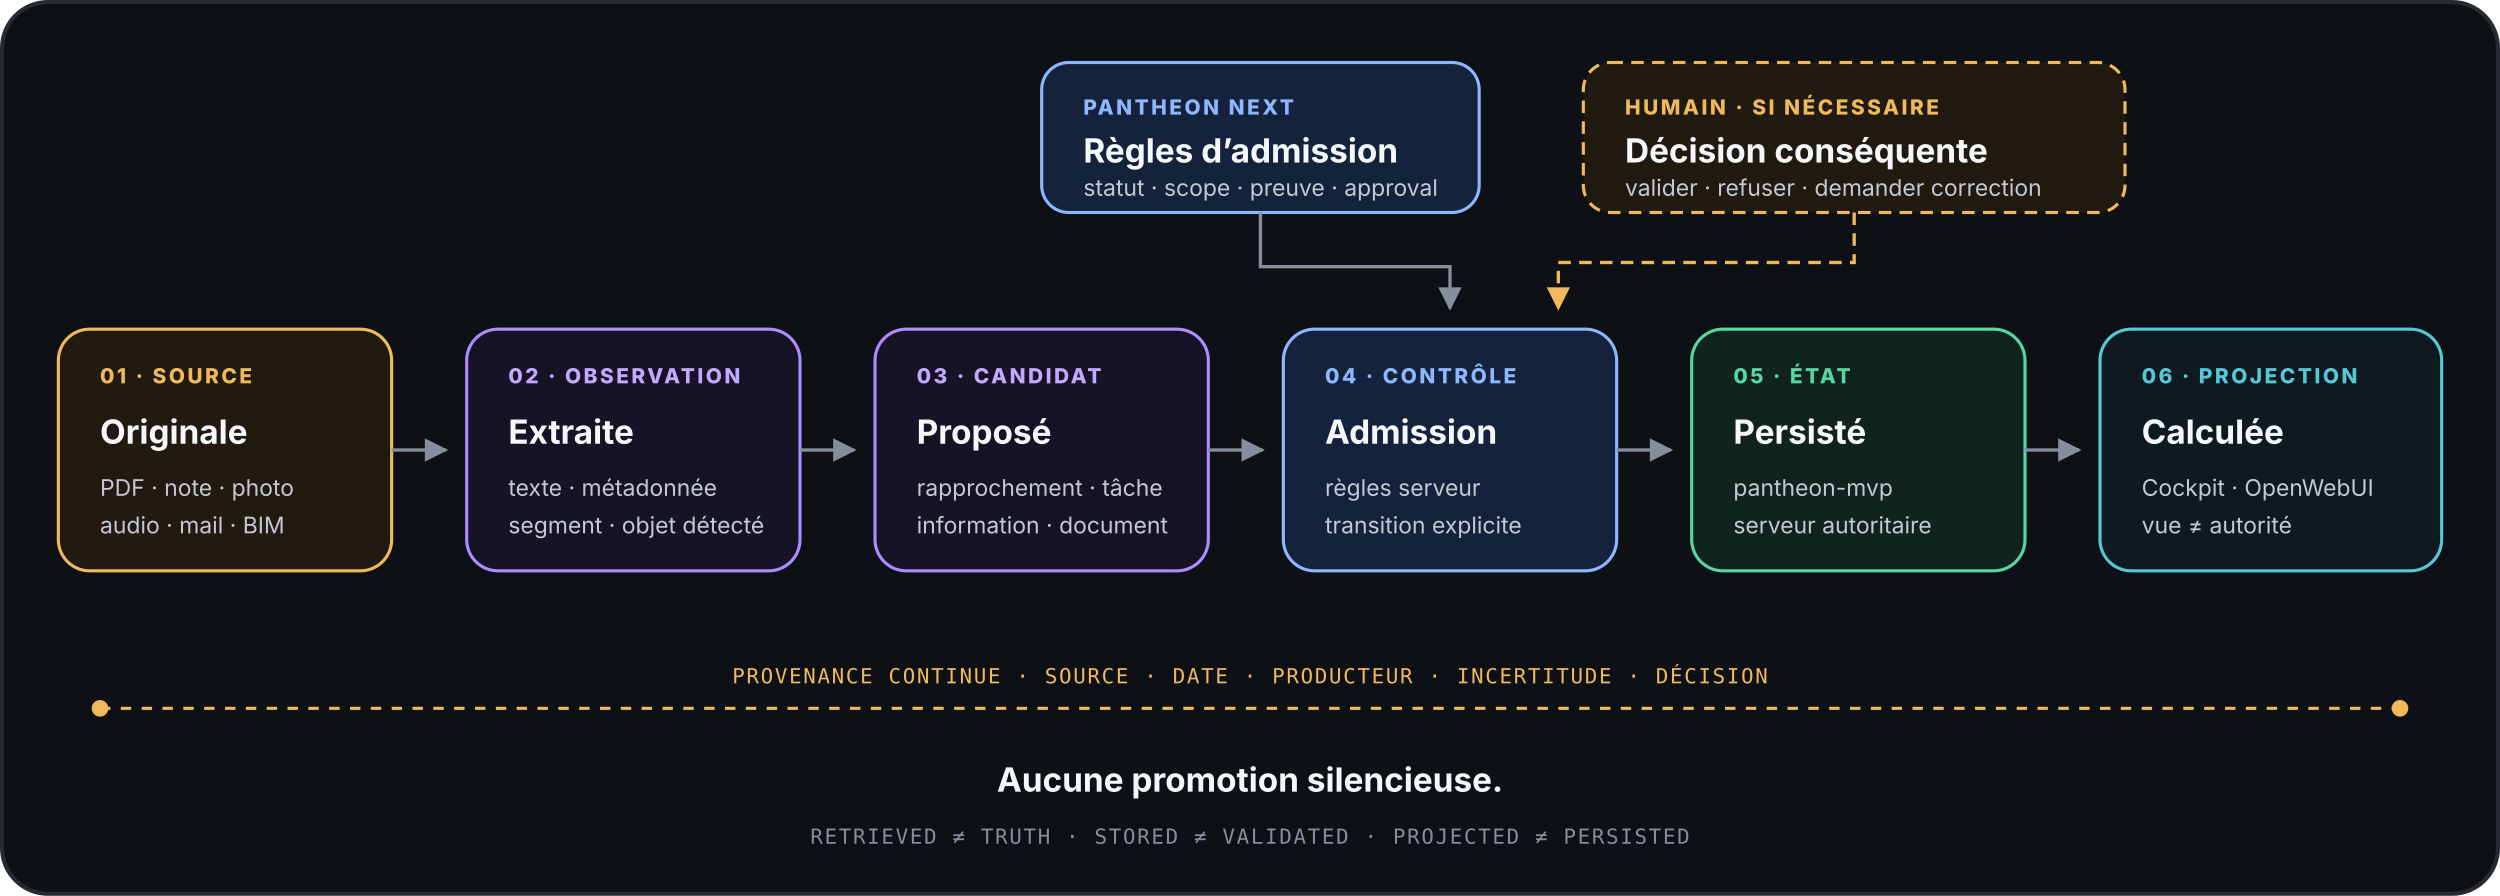
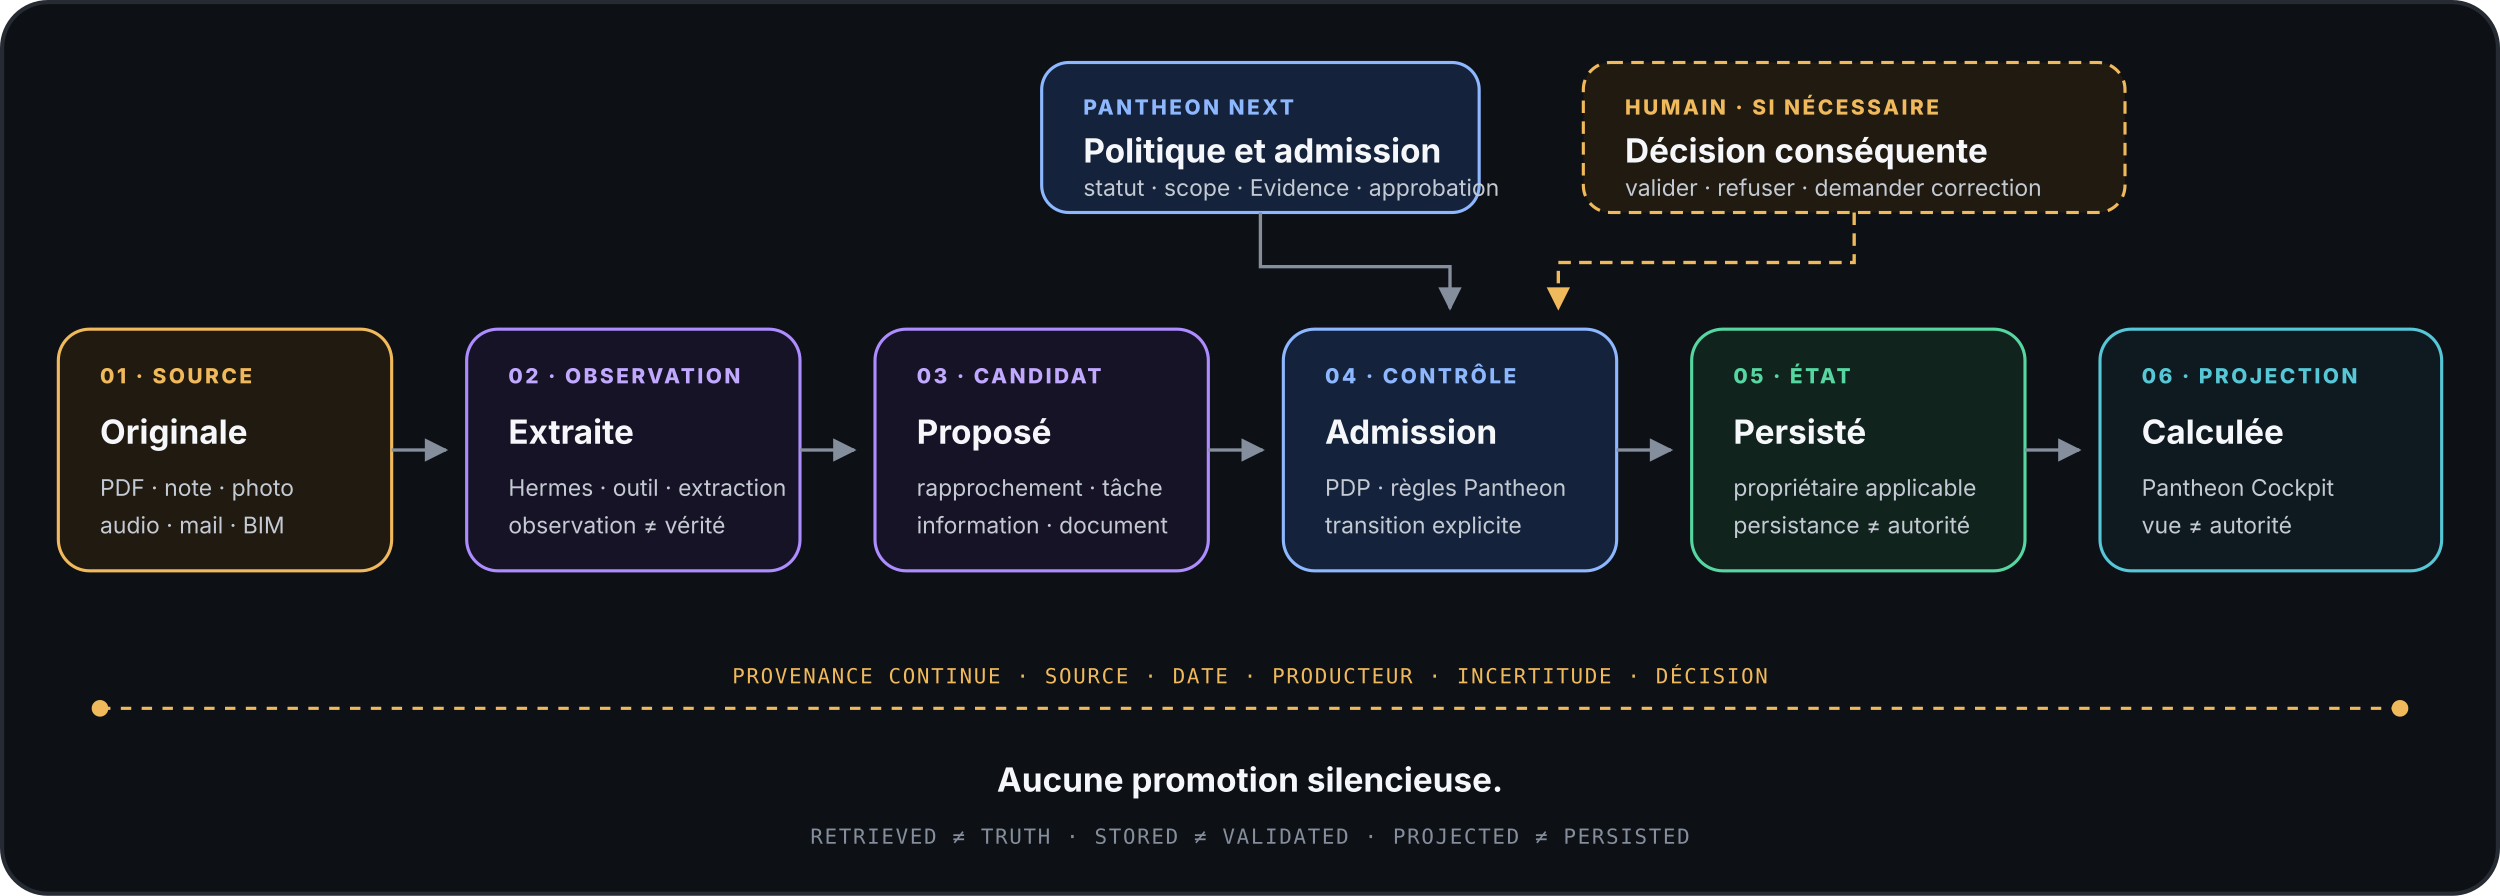
<svg xmlns="http://www.w3.org/2000/svg" viewBox="0 0 1200 430" role="img" aria-labelledby="title desc">
  <defs>
    <marker id="a" viewBox="0 0 10 10" refX="9" refY="5" markerWidth="7" markerHeight="7" orient="auto">
      <path d="M0 0L10 5L0 10z" fill="#858e9c" />
    </marker>
    <marker id="aa" viewBox="0 0 10 10" refX="9" refY="5" markerWidth="7" markerHeight="7" orient="auto">
      <path d="M0 0L10 5L0 10z" fill="#f0b95b" />
    </marker>
    <style>
      text{font-family:Inter,ui-sans-serif,system-ui,-apple-system,"Segoe UI",sans-serif;fill:#f5f7fa}
      .k{font-size:10px;font-weight:800;letter-spacing:.12em;fill:#858e9c}
      .t{font-size:16px;font-weight:700}
      .b{font-size:11px;fill:#c4cad3}
      .m{font-family:ui-monospace,SFMono-Regular,Menlo,monospace;font-size:10px;letter-spacing:.08em;fill:#858e9c}
      .n{fill:#101216;stroke:#303641;stroke-width:1.5}
      .source{fill:#201a11;stroke:#f0b95b}
      .runtime{fill:#171326;stroke:#ad8cff}
      .gate{fill:#14233b;stroke:#8db7ff}
      .state{fill:#10231d;stroke:#56d6a0}
      .projection{fill:#0f1920;stroke:#56c7d6}
      .human{fill:#201a11;stroke:#f0b95b;stroke-dasharray:6 4}
      .e{fill:none;stroke:#858e9c;stroke-width:1.6;marker-end:url(#a)}
      .eh{fill:none;stroke:#f0b95b;stroke-width:1.6;stroke-dasharray:6 4;marker-end:url(#aa)}
    </style>
  </defs>
  <rect x="1" y="1" width="1198" height="428" rx="22" fill="#0d1015" stroke="#262b33" stroke-width="2" />
  <rect x="500" y="30" width="210" height="72" rx="13" class="n gate" />
  <text x="520" y="55" class="k" style="fill:#8db7ff">PANTHEON NEXT</text>
-   <text x="520" y="78" class="t">Règles d’admission</text>
-   <text x="520" y="94" class="b">statut · scope · preuve · approval</text>
+   <text x="520" y="78" class="t">Politique et admission</text>
+   <text x="520" y="94" class="b">statut · scope · Evidence · approbation</text>
  <rect x="760" y="30" width="260" height="72" rx="13" class="n human" />
  <text x="780" y="55" class="k" style="fill:#f0b95b">HUMAIN · SI NÉCESSAIRE</text>
  <text x="780" y="78" class="t">Décision conséquente</text>
  <text x="780" y="94" class="b">valider · refuser · demander correction</text>
  <rect x="28" y="158" width="160" height="116" rx="15" class="n source" />
  <text x="48" y="184" class="k" style="fill:#f0b95b">01 · SOURCE</text>
  <text x="48" y="213" class="t">Originale</text>
  <text x="48" y="238" class="b">PDF · note · photo</text>
  <text x="48" y="256" class="b">audio · mail · BIM</text>
  <rect x="224" y="158" width="160" height="116" rx="15" class="n runtime" />
  <text x="244" y="184" class="k" style="fill:#c1a9ff">02 · OBSERVATION</text>
  <text x="244" y="213" class="t">Extraite</text>
-   <text x="244" y="238" class="b">texte · métadonnée</text>
-   <text x="244" y="256" class="b">segment · objet détecté</text>
+   <text x="244" y="238" class="b">Hermes · outil · extraction</text>
+   <text x="244" y="256" class="b">observation ≠ vérité</text>
  <rect x="420" y="158" width="160" height="116" rx="15" class="n runtime" />
  <text x="440" y="184" class="k" style="fill:#c1a9ff">03 · CANDIDAT</text>
  <text x="440" y="213" class="t">Proposé</text>
  <text x="440" y="238" class="b">rapprochement · tâche</text>
  <text x="440" y="256" class="b">information · document</text>
  <rect x="616" y="158" width="160" height="116" rx="15" class="n gate" />
  <text x="636" y="184" class="k" style="fill:#8db7ff">04 · CONTRÔLE</text>
  <text x="636" y="213" class="t">Admission</text>
-   <text x="636" y="238" class="b">règles serveur</text>
+   <text x="636" y="238" class="b">PDP · règles Pantheon</text>
  <text x="636" y="256" class="b">transition explicite</text>
  <rect x="812" y="158" width="160" height="116" rx="15" class="n state" />
  <text x="832" y="184" class="k" style="fill:#56d6a0">05 · ÉTAT</text>
  <text x="832" y="213" class="t">Persisté</text>
-   <text x="832" y="238" class="b">pantheon-mvp</text>
-   <text x="832" y="256" class="b">serveur autoritaire</text>
+   <text x="832" y="238" class="b">propriétaire applicable</text>
+   <text x="832" y="256" class="b">persistance ≠ autorité</text>
  <rect x="1008" y="158" width="164" height="116" rx="15" class="n projection" />
  <text x="1028" y="184" class="k" style="fill:#56c7d6">06 · PROJECTION</text>
  <text x="1028" y="213" class="t">Calculée</text>
-   <text x="1028" y="238" class="b">Cockpit · OpenWebUI</text>
+   <text x="1028" y="238" class="b">Pantheon Cockpit</text>
  <text x="1028" y="256" class="b">vue ≠ autorité</text>
  <g class="e">
    <path d="M188 216H214" />
    <path d="M384 216H410" />
    <path d="M580 216H606" />
    <path d="M776 216H802" />
    <path d="M972 216H998" />
    <path d="M605 102V128H696V148" />
  </g>
  <path d="M890 102V126H748V148" class="eh" />
  <line x1="48" y1="340" x2="1152" y2="340" stroke="#f0b95b" stroke-width="1.5" stroke-dasharray="5 5" />
  <circle cx="48" cy="340" r="4" fill="#f0b95b" />
  <circle cx="1152" cy="340" r="4" fill="#f0b95b" />
  <text x="600" y="328" text-anchor="middle" class="m" style="fill:#f0b95b">PROVENANCE CONTINUE · SOURCE · DATE · PRODUCTEUR · INCERTITUDE · DÉCISION</text>
  <text x="600" y="380" text-anchor="middle" class="t">Aucune promotion silencieuse.</text>
  <text x="600" y="405" text-anchor="middle" class="m">RETRIEVED ≠ TRUTH · STORED ≠ VALIDATED · PROJECTED ≠ PERSISTED</text>
</svg>
